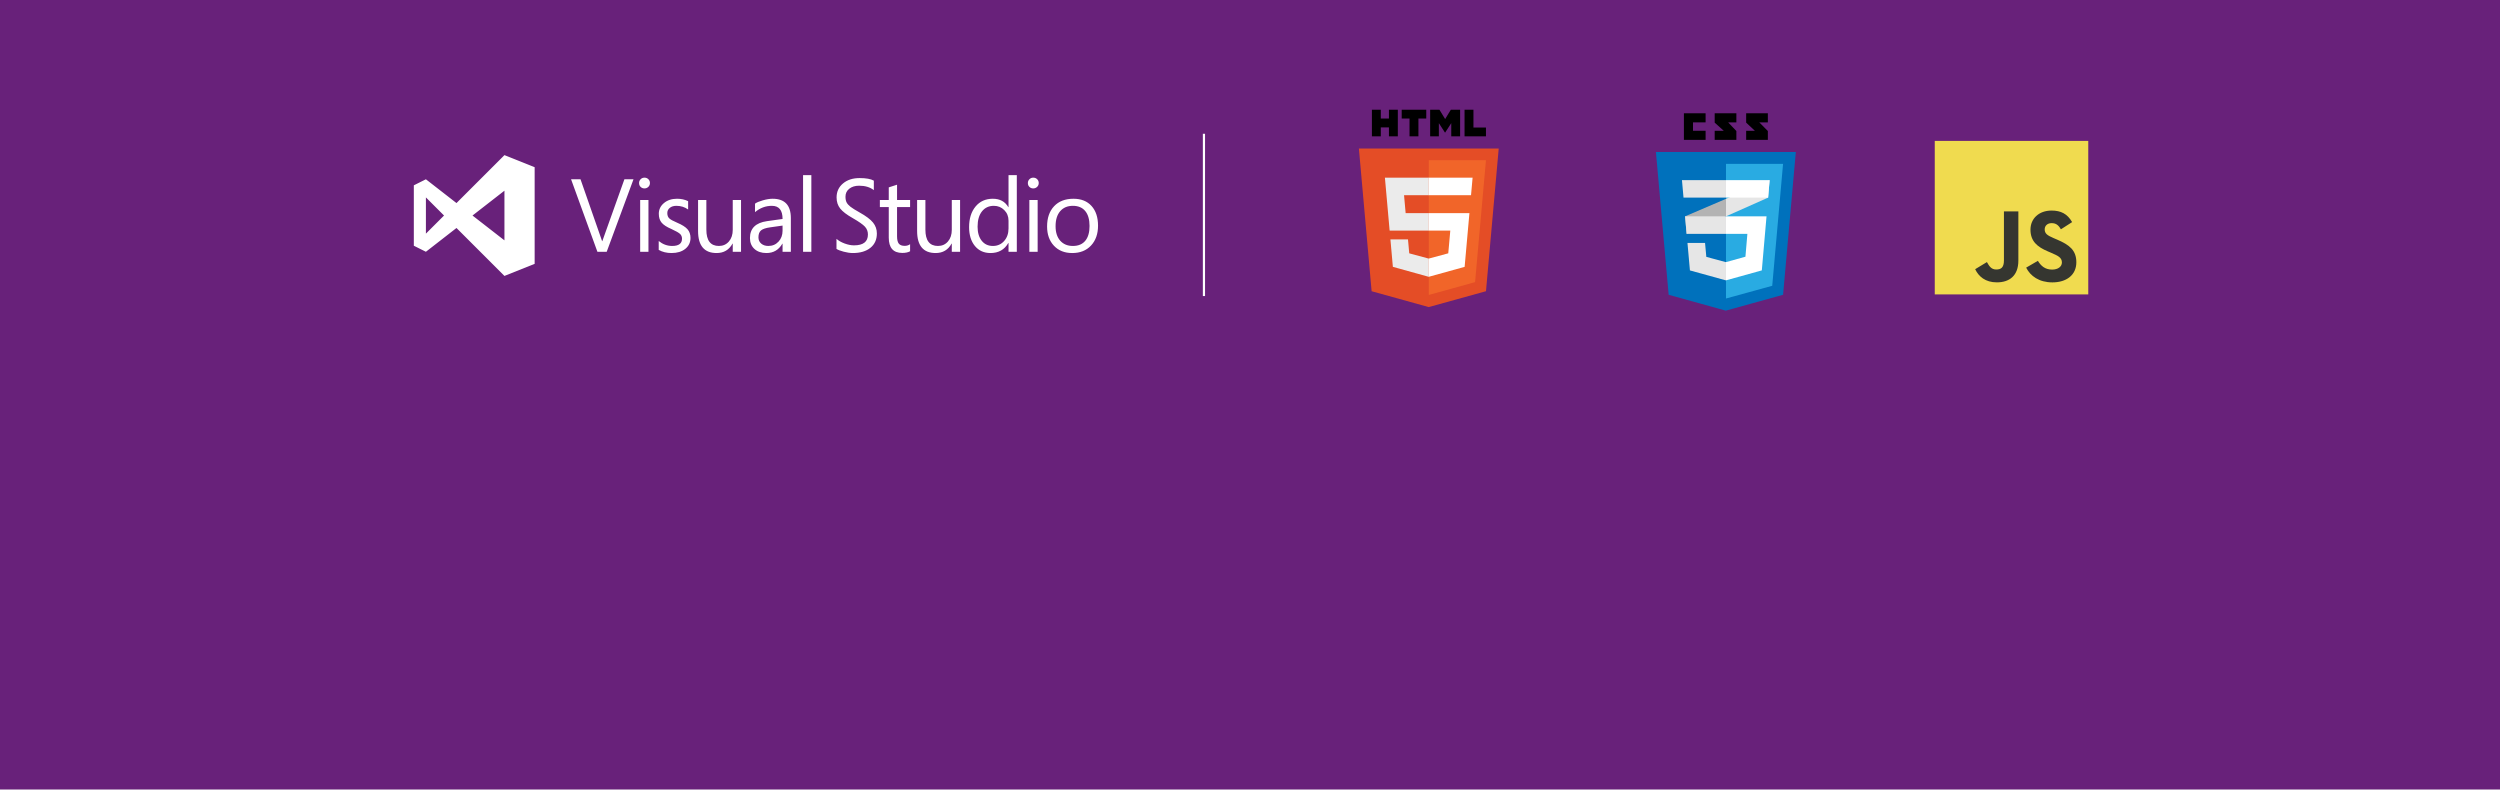
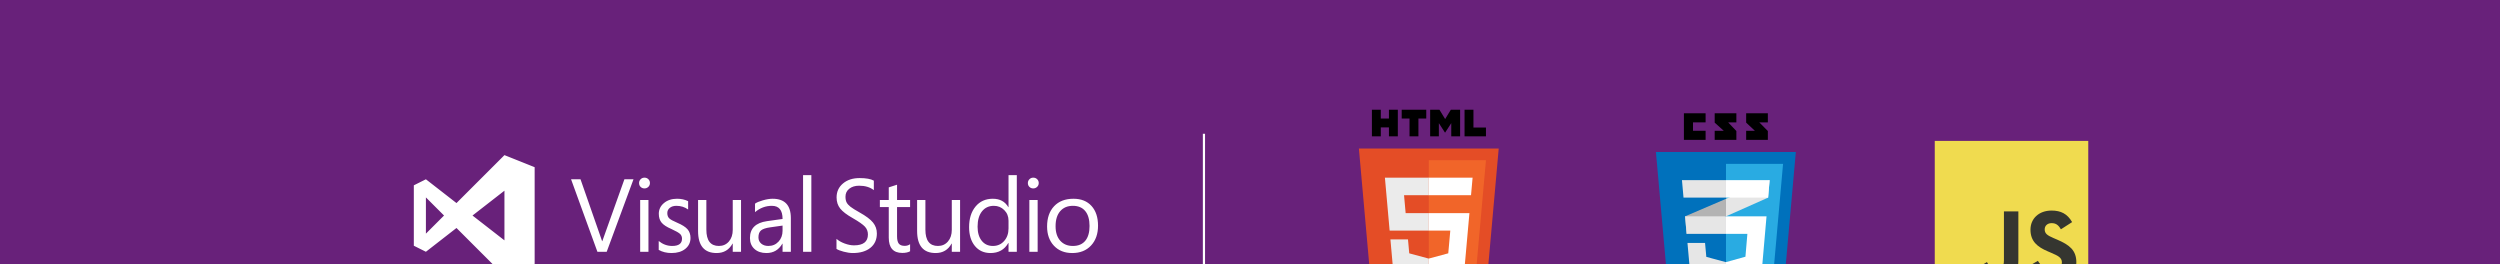
- <svg xmlns="http://www.w3.org/2000/svg" viewBox="0 0 1140 360" enable-background="new 0 0 1140 360">
+ <svg xmlns="http://www.w3.org/2000/svg" viewBox="0 0 1140 120" enable-background="new 0 0 1140 120">
  <path fill="#68217A" d="M0 0h1140v360h-1140v-360z" />
  <polygon fill="#E44D26" points="625.457,132.801 619.654,67.717 683.416,67.717 677.607,132.791 651.496,140.03" />
  <polygon fill="#F16529" points="651.535,134.497 672.634,128.648 677.598,73.039 651.535,73.039" />
  <polygon fill="#EBEBEB" points="651.535,97.178 640.973,97.178 640.243,89.004 651.535,89.004 651.535,81.021 651.508,81.021 631.519,81.021 631.71,83.163 633.672,105.16 651.535,105.16" />
  <polygon fill="#EBEBEB" points="651.535,117.909 651.5,117.918 642.61,115.517 642.042,109.151 637.722,109.151 634.029,109.151 635.147,121.685 651.499,126.224 651.535,126.214" />
  <path d="M625.587 50.03h4.057v4.008h3.711v-4.008h4.057v12.137h-4.057v-4.064h-3.711v4.064h-4.057v-12.137zm17.158 4.025h-3.571v-4.025h11.201v4.025h-3.573v8.112h-4.057v-8.112zm9.407-4.025h4.23l2.602 4.264 2.599-4.264h4.231v12.137h-4.04v-6.016l-2.791 4.315h-.07l-2.793-4.315v6.016h-3.969v-12.137zm15.682 0h4.058v8.125h5.705v4.012h-9.762v-12.137z" />
  <polygon fill="#fff" points="651.508,97.178 651.508,105.16 661.337,105.16 660.41,115.512 651.508,117.915 651.508,126.22 667.872,121.685 667.992,120.336 669.868,99.321 670.062,97.178 667.911,97.178" />
  <polygon fill="#fff" points="651.508,81.021 651.508,85.979 651.508,88.984 651.508,89.004 670.763,89.004 670.763,89.004 670.789,89.004 670.949,87.209 671.313,83.163 671.503,81.021" />
  <polygon points="777.75,55.803 777.75,51.656 767.862,51.656 767.862,63.777 777.75,63.777 777.75,59.631 772.008,59.631 772.008,55.803" />
  <polygon points="791.785,51.656 781.896,51.656 781.896,55.913 786.023,59.631 781.896,59.631 781.896,63.777 791.785,63.777 791.785,59.74 788.034,55.803 791.785,55.803" />
  <polygon points="806.138,51.656 796.25,51.656 796.25,55.913 800.217,59.631 796.25,59.631 796.25,63.777 806.138,63.777 806.138,59.74 802.228,55.803 806.138,55.803" />
  <polygon fill="#0071BC" points="760.908,134.424 755.103,69.309 818.897,69.309 813.085,134.413 786.961,141.656" />
  <polygon fill="#29ABE2" points="787.054,136.117 808.137,130.316 813.077,74.732 787.054,74.732" />
  <polygon fill="#B3B3B3" points="768.392,98.655 769.091,106.629 787.054,98.655 787.054,90.668" />
  <polygon fill="#E6E6E6" points="806.948,82.142 787.054,90.668 787.054,98.655 806.262,90.116" />
  <polygon fill="#E6E6E6" points="787.054,119.519 786.992,119.529 778.084,117.136 777.502,110.776 769.485,110.776 770.603,123.307 786.99,127.844 787.054,127.829" />
  <polygon fill="#fff" points="787.054,98.655 787.054,106.629 796.807,106.629 795.92,117.055 787.054,119.526 787.054,127.835 803.386,123.298 805.536,98.655" />
  <polygon fill="#E6E6E6" points="787.054,98.655 768.392,98.655 769.091,106.629 787.054,106.629" />
  <polygon fill="#E6E6E6" points="787.054,90.116 787.054,82.142 786.973,82.142 766.974,82.142 767.682,90.116" />
  <polygon fill="#fff" points="787.054,82.142 787.054,90.016 787.054,90.116 806.262,90.116 806.948,82.142" />
  <rect x="882.25" y="64.25" fill="#F0DB4F" width="70" height="70" />
  <path fill="#353630" d="M929.272 118.938c1.41 2.302 3.244 3.994 6.489 3.994 2.726 0 4.467-1.362 4.467-3.244 0-2.256-1.789-3.054-4.789-4.367l-1.644-.706c-4.747-2.022-7.9-4.556-7.9-9.911 0-4.933 3.759-8.689 9.633-8.689 4.182 0 7.189 1.456 9.356 5.267l-5.122 3.289c-1.128-2.022-2.344-2.819-4.233-2.819-1.927 0-3.148 1.222-3.148 2.819 0 1.973 1.222 2.772 4.044 3.994l1.644.704c5.589 2.397 8.744 4.84 8.744 10.333 0 5.922-4.652 9.167-10.9 9.167-6.109 0-10.056-2.911-11.987-6.727l5.346-3.104zm-23.236.57c1.033 1.833 1.973 3.383 4.233 3.383 2.161 0 3.524-.846 3.524-4.133v-22.367h6.578v22.456c0 6.811-3.993 9.911-9.822 9.911-5.267 0-8.317-2.726-9.868-6.008l5.355-3.242z" />
  <path d="M296.374 83.453c0 .708-.246 1.296-.737 1.763-.494.47-1.076.704-1.752.704-.693 0-1.277-.227-1.752-.681-.477-.452-.715-1.048-.715-1.786 0-.66.234-1.234.703-1.717.468-.484 1.057-.727 1.765-.727.706 0 1.299.239 1.775.715.475.477.713 1.054.713 1.729zm177.29 0c0 .708-.245 1.296-.737 1.763-.494.47-1.076.704-1.752.704-.693 0-1.277-.227-1.752-.681-.477-.452-.715-1.048-.715-1.786 0-.66.234-1.234.703-1.717.468-.484 1.057-.727 1.765-.727.706 0 1.299.239 1.775.715.475.477.713 1.054.713 1.729zm-184.79-1.697l-12.216 33.052h-4.241l-12.008-33.052h4.31l9.842 28.212h.092l10.072-28.212h4.149zm6.822 33.052h-3.78v-23.602h3.78v23.602zm19.173-6.316c0 2.044-.788 3.703-2.362 4.978-1.575 1.276-3.669 1.913-6.281 1.913-2.228 0-4.18-.476-5.854-1.429v-4.056c1.859 1.506 3.903 2.258 6.131 2.258 2.996 0 4.494-1.098 4.494-3.296 0-.891-.292-1.617-.876-2.178-.584-.561-1.913-1.317-3.988-2.27-2.09-.891-3.565-1.848-4.425-2.87-.861-1.022-1.291-2.378-1.291-4.068 0-1.951.784-3.58 2.351-4.886s3.557-1.959 5.97-1.959c1.859 0 3.542.369 5.048 1.106v3.803c-1.537-1.121-3.319-1.682-5.347-1.682-1.244 0-2.247.308-3.008.922-.761.614-1.141 1.406-1.141 2.374 0 1.045.292 1.848.876 2.408.584.561 1.79 1.226 3.619 1.994 2.243.953 3.818 1.951 4.725 2.996.906 1.046 1.359 2.36 1.359 3.942zm23.041 6.316h-3.78v-3.734h-.092c-1.567 2.873-3.987 4.31-7.26 4.31-5.639 0-8.459-3.357-8.459-10.072v-14.106h3.78v13.507c0 4.964 1.905 7.444 5.716 7.444 1.875 0 3.396-.68 4.564-2.04 1.168-1.36 1.752-3.13 1.752-5.313v-13.598h3.78v23.602zm22.716 0h-3.78v-3.688h-.092c-1.644 2.843-4.064 4.264-7.26 4.264-2.274 0-4.095-.618-5.462-1.855-1.368-1.237-2.051-2.9-2.051-4.99 0-4.394 2.597-6.961 7.791-7.698l7.076-.991c0-3.995-1.621-5.993-4.863-5.993-2.843 0-5.409.96-7.698 2.881v-3.872c.692-.522 1.875-1.026 3.549-1.51 1.675-.484 3.165-.726 4.472-.726 5.547 0 8.321 2.943 8.321 8.828v15.35zm-3.78-11.94l-5.716.807c-1.952.276-3.319.741-4.103 1.394-.784.653-1.176 1.71-1.176 3.17 0 1.183.422 2.132 1.268 2.846.845.714 1.928 1.071 3.25 1.071 1.875 0 3.423-.66 4.644-1.982 1.222-1.321 1.832-2.973 1.832-4.956v-2.35zm13.13 11.94h-3.78v-34.942h3.78v34.942zm29.875-8.344c0 2.781-.983 4.964-2.95 6.546-1.967 1.583-4.641 2.374-8.021 2.374-1.23 0-2.616-.204-4.16-.611-1.544-.407-2.639-.833-3.284-1.279v-4.587c.937.845 2.17 1.552 3.699 2.121s2.954.853 4.276.853c4.241 0 6.361-1.652 6.361-4.956 0-1.383-.453-2.57-1.36-3.561-.907-.991-2.766-2.294-5.578-3.907-2.719-1.536-4.625-2.996-5.716-4.379-1.091-1.383-1.637-3.065-1.637-5.048 0-2.612.976-4.736 2.927-6.373 1.951-1.637 4.472-2.455 7.56-2.455 2.965 0 5.132.392 6.5 1.176v4.333c-1.721-1.352-3.957-2.028-6.707-2.028-1.829 0-3.323.457-4.483 1.371-1.16.914-1.74 2.124-1.74 3.63 0 1.091.173 1.967.519 2.627.346.661.93 1.314 1.752 1.959.822.646 2.209 1.514 4.16 2.604 2.919 1.629 4.963 3.166 6.131 4.61 1.167 1.446 1.751 3.105 1.751 4.98zm15.151 8.113c-.907.507-2.09.761-3.549.761-4.118 0-6.177-2.32-6.177-6.961v-13.967h-4.057v-3.204h4.057v-5.762l3.78-1.221v6.983h5.946v3.204h-5.946v13.322c0 1.583.269 2.709.807 3.377.538.668 1.437 1.003 2.697 1.003.937 0 1.752-.254 2.443-.761v3.226zm22.793.231h-3.78v-3.734h-.092c-1.567 2.873-3.987 4.31-7.26 4.31-5.639 0-8.459-3.357-8.459-10.072v-14.106h3.78v13.507c0 4.964 1.905 7.444 5.716 7.444 1.874 0 3.396-.68 4.563-2.04 1.168-1.36 1.752-3.13 1.752-5.313v-13.598h3.78v23.602zm25.871 0h-3.78v-4.011h-.092c-1.752 3.058-4.456 4.587-8.113 4.587-2.981 0-5.355-1.071-7.122-3.215-1.767-2.143-2.651-5.005-2.651-8.586 0-3.902.98-7.037 2.939-9.404 1.959-2.366 4.583-3.549 7.871-3.549 3.227 0 5.585 1.276 7.076 3.826h.092v-14.59h3.78v34.942zm-3.78-10.672v-3.48c0-1.951-.65-3.572-1.948-4.863-1.299-1.291-2.878-1.936-4.737-1.936-2.274 0-4.079.841-5.416 2.524s-2.005 4.015-2.005 6.995c0 2.705.63 4.844 1.89 6.419 1.26 1.575 2.958 2.363 5.094 2.363 2.074 0 3.78-.752 5.117-2.258 1.337-1.508 2.005-3.428 2.005-5.764zm13.282 10.672h-3.78v-23.602h3.78v23.602zm27.536-11.893c0 3.749-1.064 6.765-3.192 9.047-2.128 2.282-4.982 3.423-8.563 3.423-3.488 0-6.273-1.11-8.355-3.33-2.082-2.22-3.123-5.143-3.123-8.77 0-3.903 1.068-6.987 3.204-9.254 2.135-2.266 5.078-3.4 8.828-3.4 3.503 0 6.246 1.095 8.228 3.285 1.982 2.188 2.973 5.188 2.973 8.999zm-3.872.138c0-2.965-.657-5.24-1.971-6.823-1.314-1.582-3.192-2.374-5.635-2.374-2.428 0-4.349.811-5.762 2.432-1.414 1.621-2.12 3.906-2.12 6.857 0 2.828.71 5.036 2.132 6.626 1.421 1.59 3.338 2.385 5.751 2.385 2.458 0 4.341-.784 5.647-2.351 1.304-1.566 1.958-3.817 1.958-6.752zm-266.807-32.32l-21.866 21.866-13.946-10.847-5.509 2.754v27.547l5.509 2.755 13.946-10.848 21.866 21.866 13.774-5.509v-44.075l-13.774-5.509zm-35.812 35.811v-16.528l8.265 8.265-8.265 8.263zm21.251-8.263l14.561-11.326v22.651l-14.561-11.325z" fill="#fff" />
  <rect x="548.5" y="61" fill="#fff" width="1" height="74" />
</svg>
